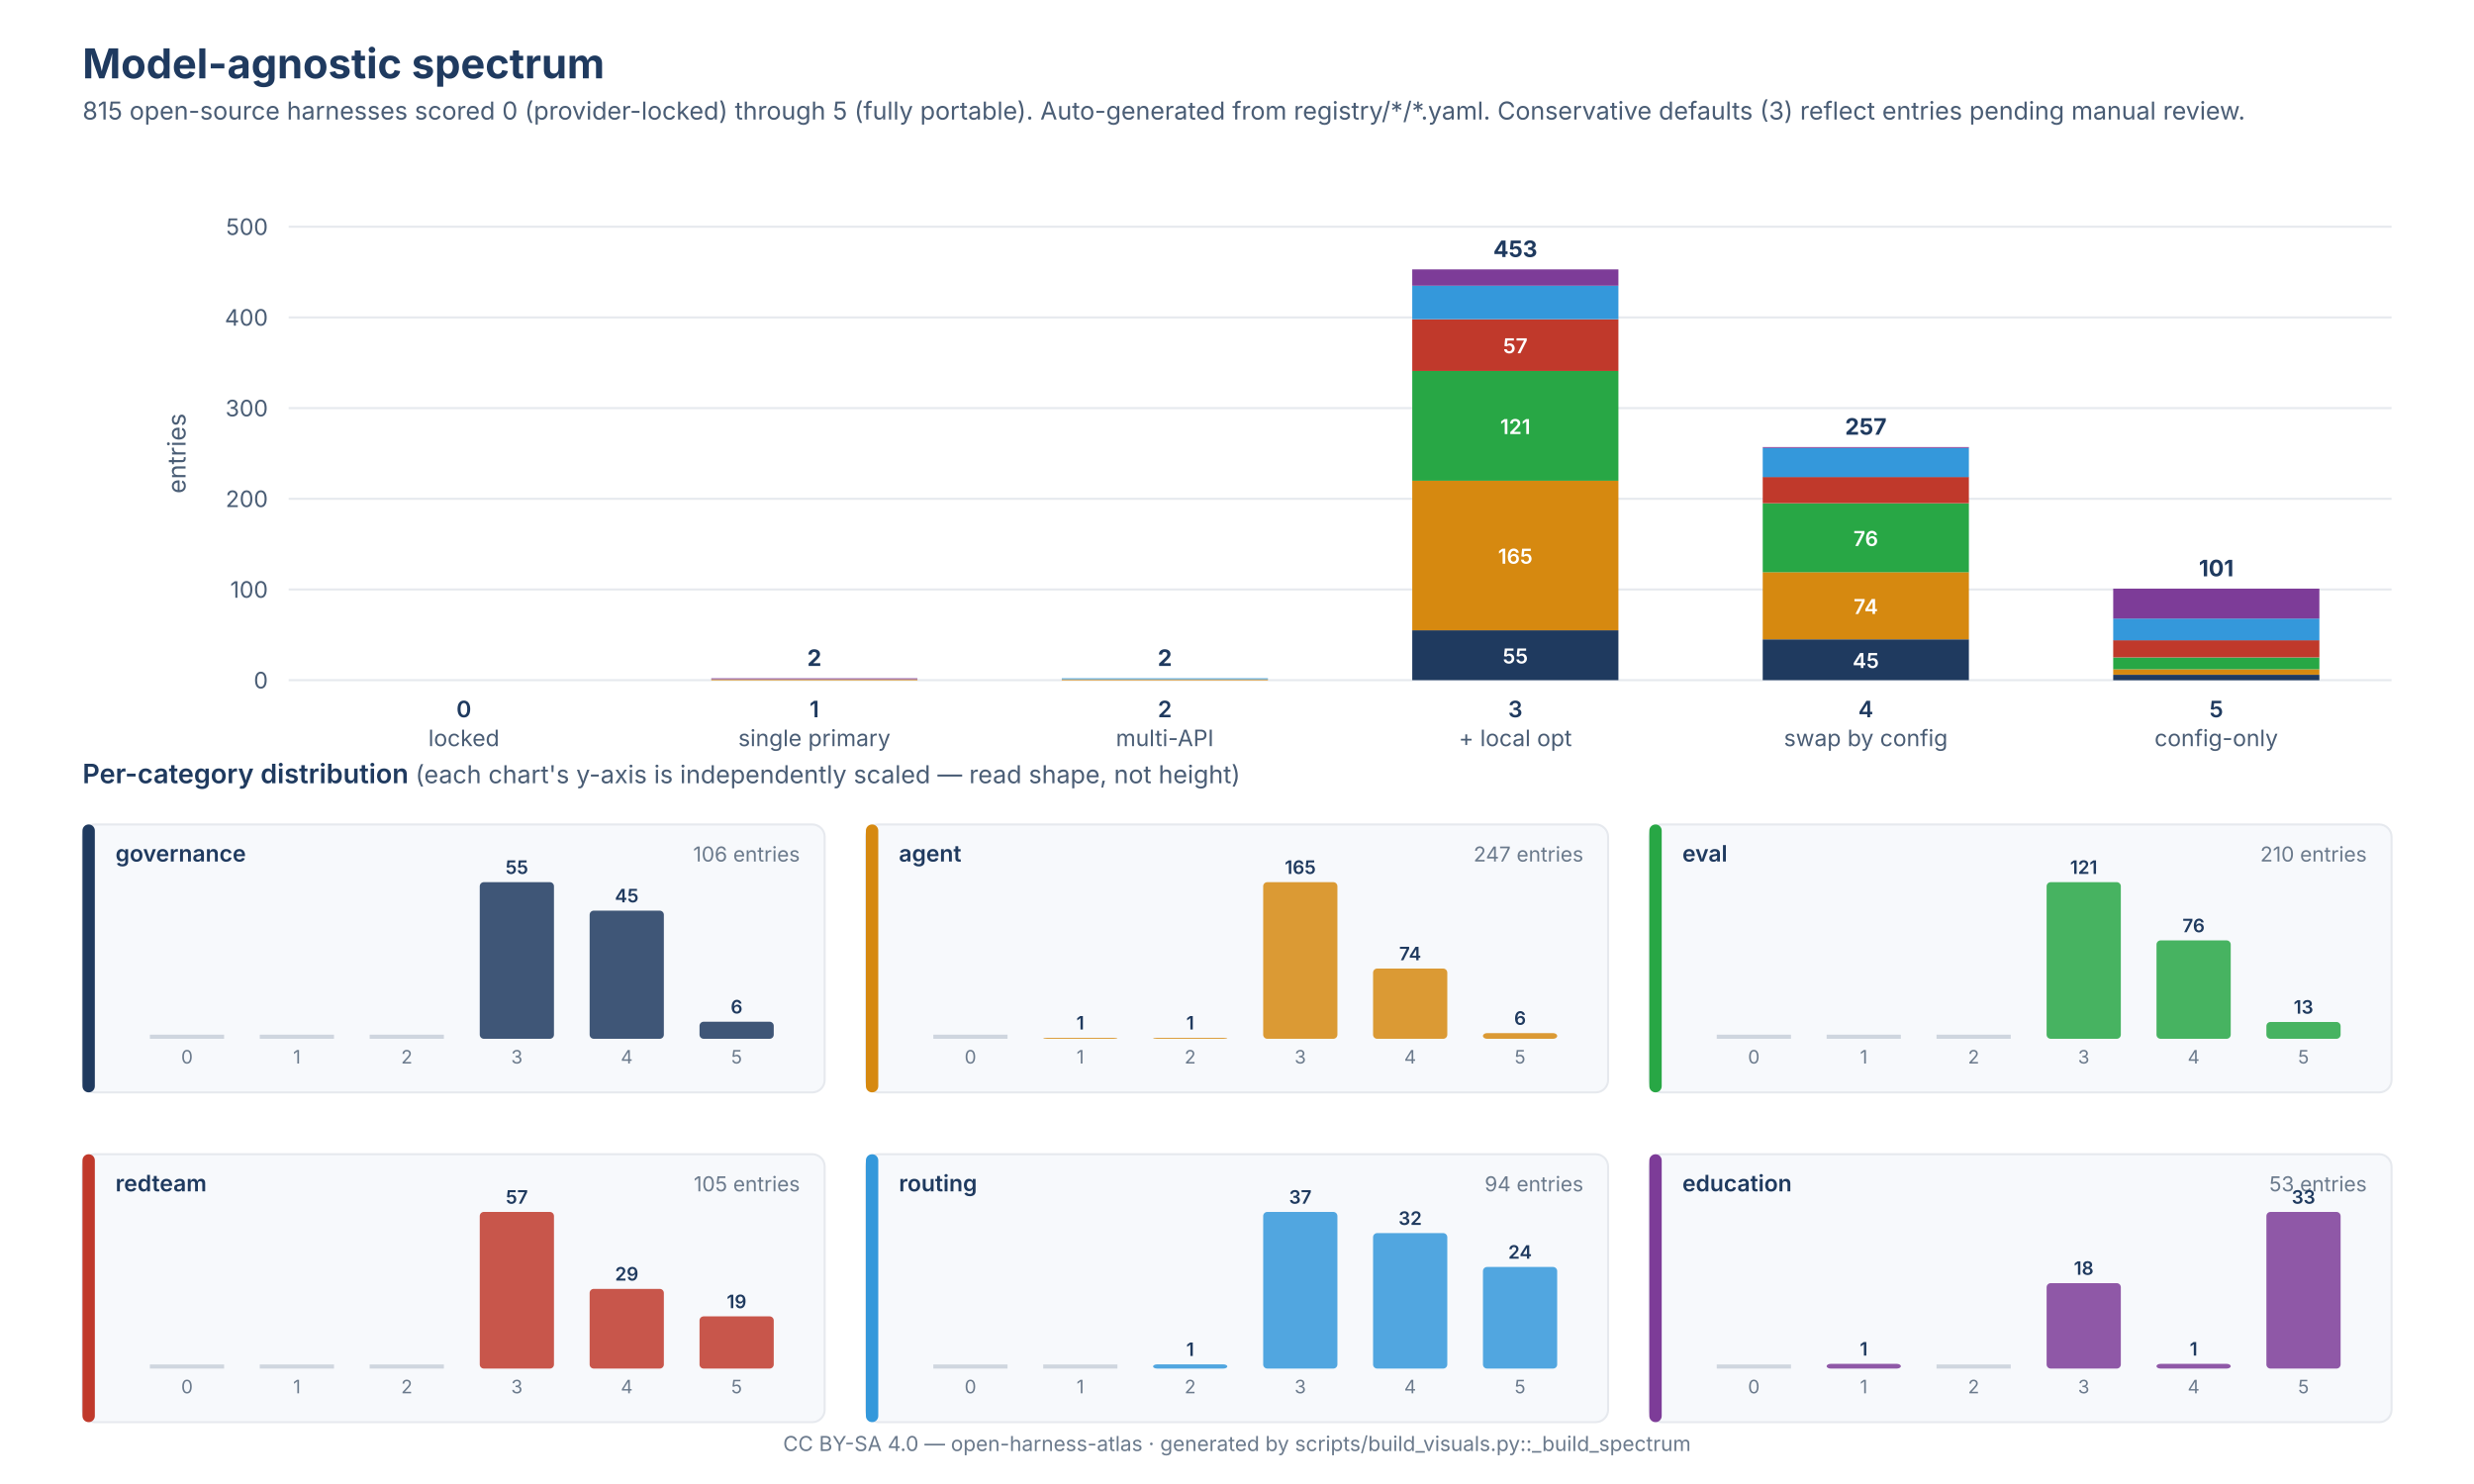
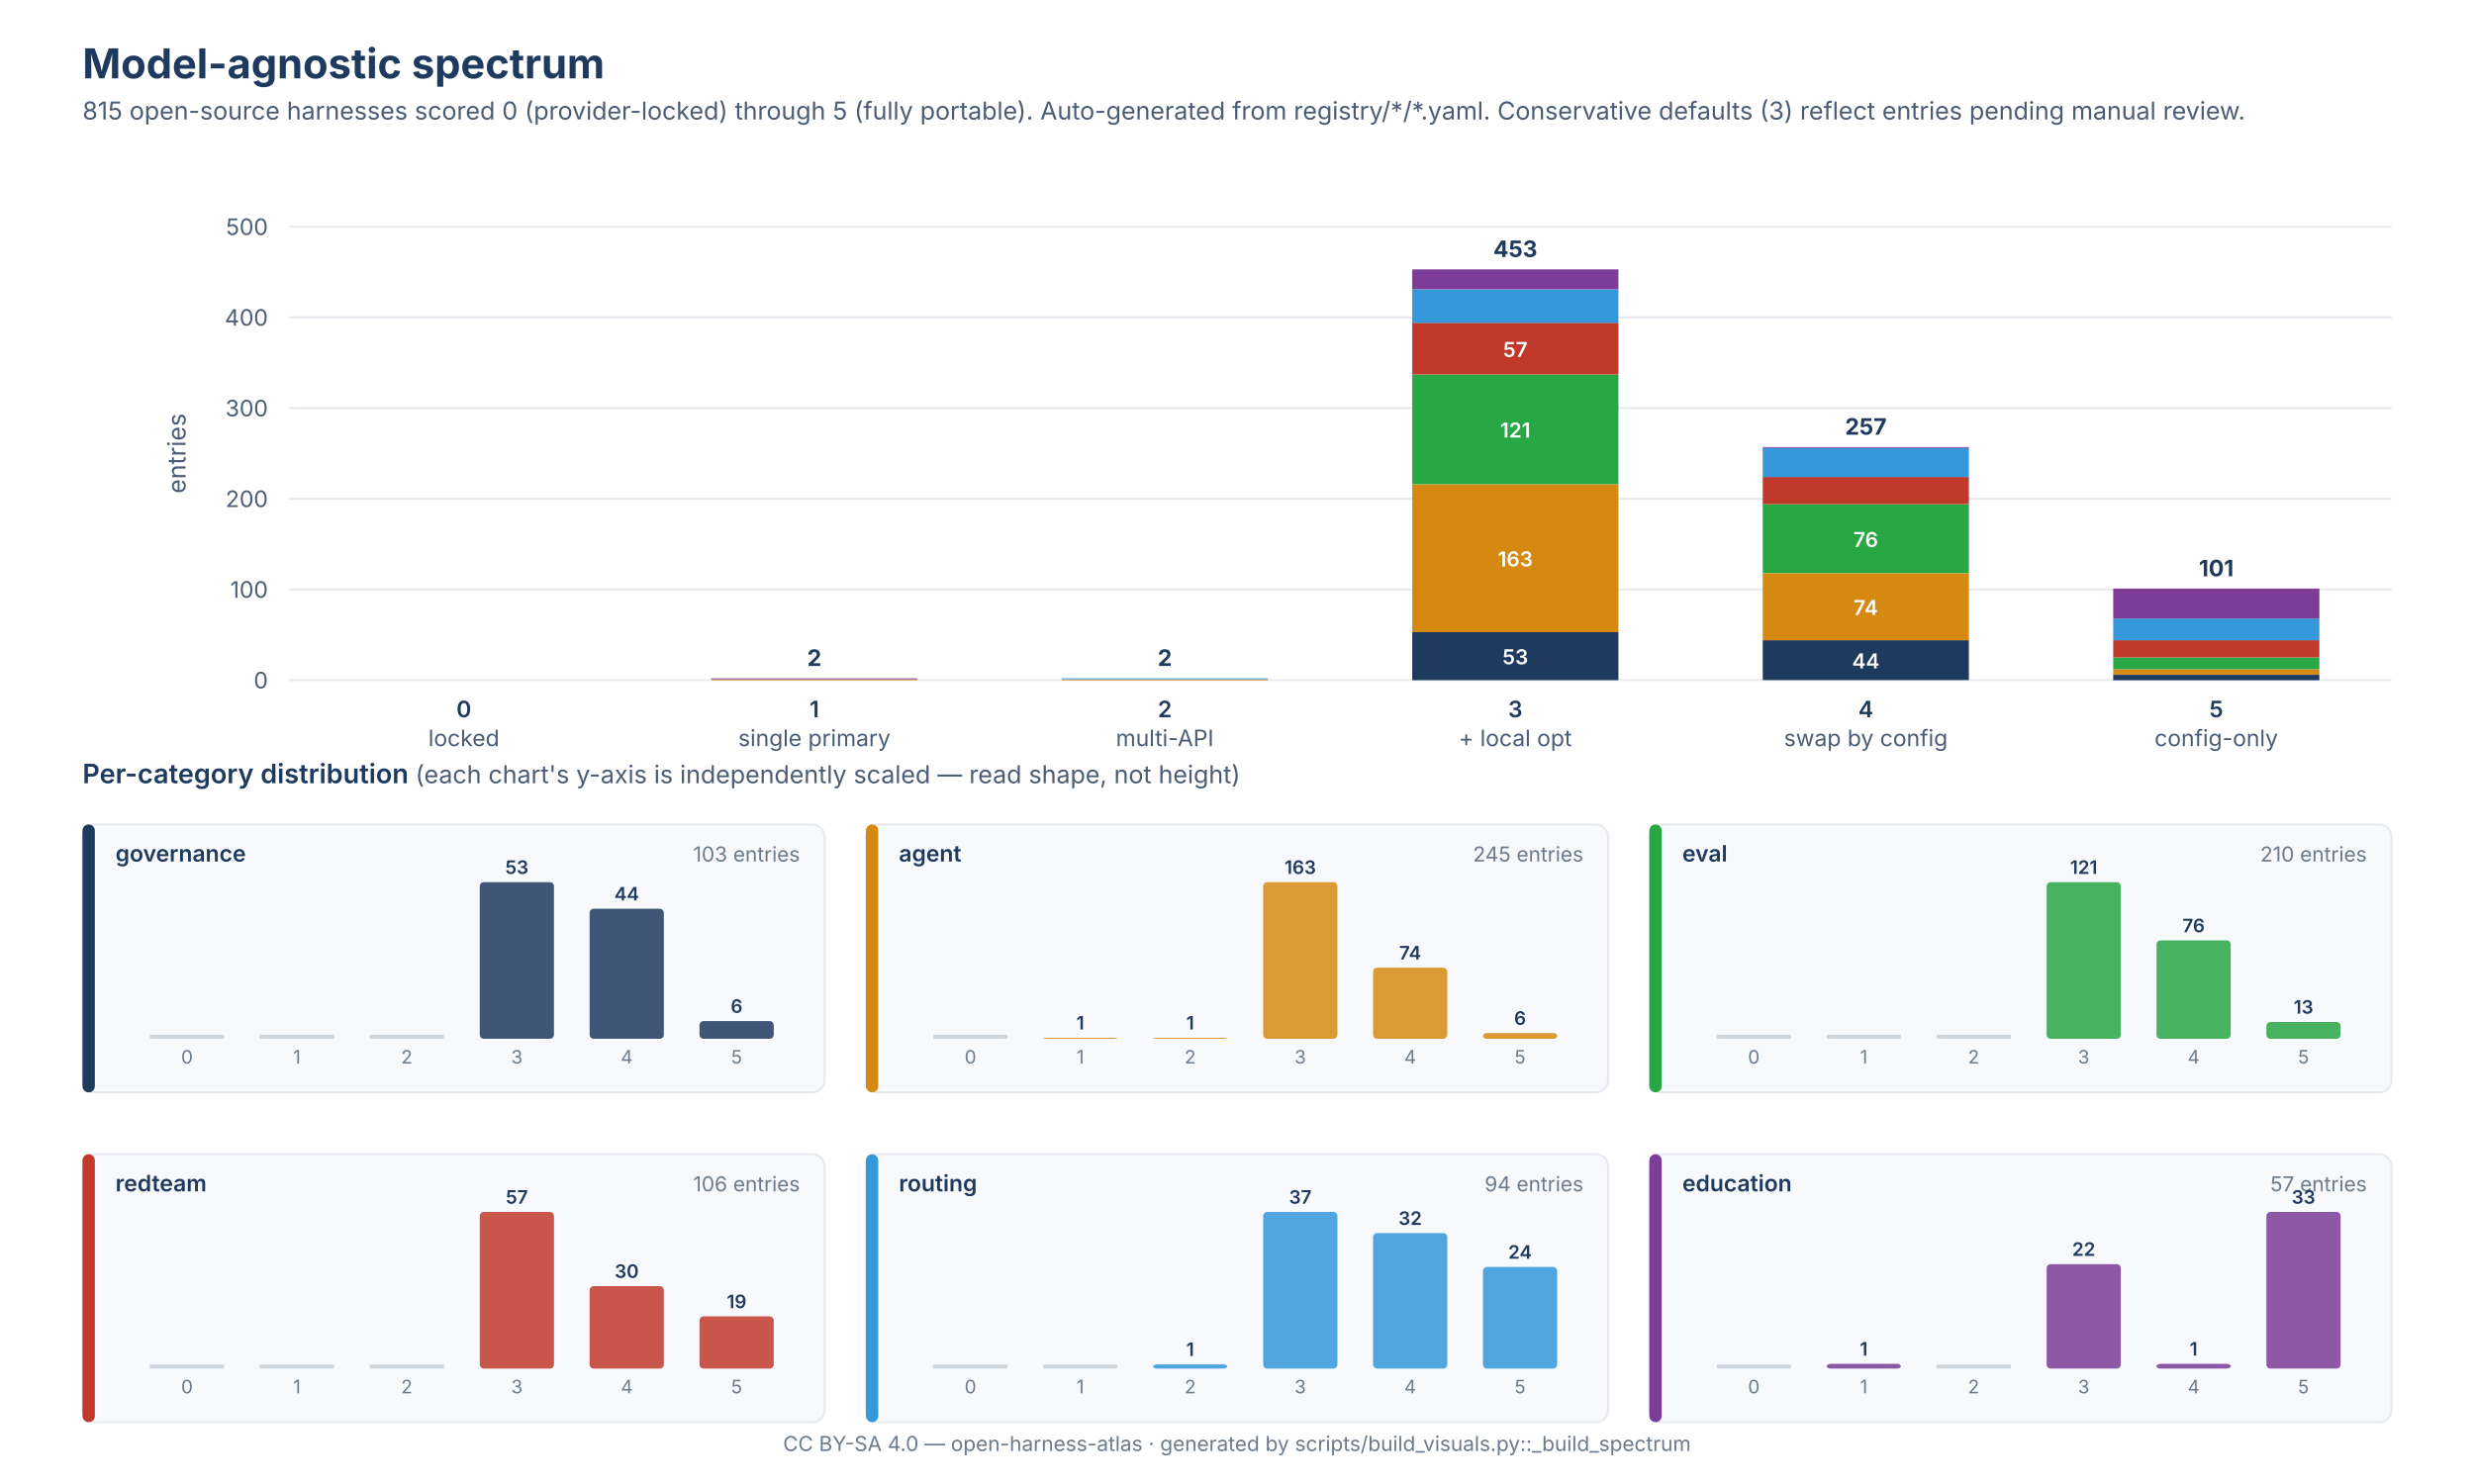
<svg xmlns="http://www.w3.org/2000/svg" viewBox="0 0 1200 720" role="img" aria-labelledby="title desc">
  <style>.body{font-family:"Inter","Helvetica Neue",Arial,sans-serif;}.title{font-size:20px;font-weight:700;fill:#1f3a5f;}.sub{font-size:12px;font-weight:400;fill:#4a5d75;}.h2{font-size:13px;font-weight:600;fill:#1f3a5f;}.axis{font-size:11px;fill:#4a5d75;}.axis-bold{font-size:11px;font-weight:600;fill:#1f3a5f;text-anchor:middle;}.bar-total{font-size:11px;font-weight:700;fill:#1f3a5f;text-anchor:middle;}.seg-label{font-size:10px;font-weight:600;fill:#ffffff;text-anchor:middle;}.mini-title{font-size:11px;font-weight:600;fill:#1f3a5f;}.mini-count{font-size:10px;fill:#6b7a8c;}.mini-axis{font-size:9px;fill:#6b7a8c;text-anchor:middle;}.mini-bar-label{font-size:9px;font-weight:600;fill:#1f3a5f;text-anchor:middle;}.legend-text{font-size:11px;fill:#1f3a5f;}.footer{font-size:10px;fill:#6b7a8c;text-anchor:middle;}</style>
  <rect width="1200" height="720" fill="#ffffff" />
  <text x="40" y="38" class="body title">Model-agnostic spectrum</text>
  <text x="40" y="58" class="body sub">815 open-source harnesses scored 0 (provider-locked) through 5 (fully portable). Auto-generated from registry/*/*.yaml. Conservative defaults (3) reflect entries pending manual review.</text>
  <line x1="140" y1="330.0" x2="1160" y2="330.0" stroke="#e6e9ee" stroke-width="1" />
  <text x="130" y="334.0" class="body axis" text-anchor="end">0</text>
  <line x1="140" y1="286.0" x2="1160" y2="286.0" stroke="#e6e9ee" stroke-width="1" />
  <text x="130" y="290.0" class="body axis" text-anchor="end">100</text>
  <line x1="140" y1="242.0" x2="1160" y2="242.0" stroke="#e6e9ee" stroke-width="1" />
  <text x="130" y="246.0" class="body axis" text-anchor="end">200</text>
  <line x1="140" y1="198.0" x2="1160" y2="198.0" stroke="#e6e9ee" stroke-width="1" />
  <text x="130" y="202.0" class="body axis" text-anchor="end">300</text>
  <line x1="140" y1="154.0" x2="1160" y2="154.0" stroke="#e6e9ee" stroke-width="1" />
  <text x="130" y="158.0" class="body axis" text-anchor="end">400</text>
  <line x1="140" y1="110.0" x2="1160" y2="110.0" stroke="#e6e9ee" stroke-width="1" />
  <text x="130" y="114.0" class="body axis" text-anchor="end">500</text>
  <text x="90" y="220.0" class="body sub" transform="rotate(-90 90,220.0)" text-anchor="middle">entries</text>
  <text x="225.0" y="348.0" class="body axis-bold">0</text>
  <rect x="345.0" y="329.6" width="100" height="0.44" fill="#d68910" />
  <rect x="345.0" y="329.1" width="100" height="0.44" fill="#7d3c98" />
  <text x="395.0" y="323.1" class="body bar-total">2</text>
  <text x="395.0" y="348.0" class="body axis-bold">1</text>
  <rect x="515.0" y="329.6" width="100" height="0.44" fill="#d68910" />
  <rect x="515.0" y="329.1" width="100" height="0.44" fill="#3498db" />
  <text x="565.0" y="323.1" class="body bar-total">2</text>
  <text x="565.0" y="348.0" class="body axis-bold">2</text>
-   <rect x="685.0" y="305.8" width="100" height="24.20" fill="#1f3a5f" />
-   <text x="735.0" y="321.9" class="body seg-label">55</text>
-   <rect x="685.0" y="233.2" width="100" height="72.60" fill="#d68910" />
-   <text x="735.0" y="273.5" class="body seg-label">165</text>
-   <rect x="685.0" y="180.0" width="100" height="53.24" fill="#28a745" />
-   <text x="735.0" y="210.6" class="body seg-label">121</text>
-   <rect x="685.0" y="154.9" width="100" height="25.08" fill="#c0392b" />
-   <text x="735.0" y="171.4" class="body seg-label">57</text>
-   <rect x="685.0" y="138.6" width="100" height="16.28" fill="#3498db" />
-   <rect x="685.0" y="130.7" width="100" height="7.92" fill="#7d3c98" />
+   <rect x="685.0" y="306.7" width="100" height="23.32" fill="#1f3a5f" />
+   <text x="735.0" y="322.3" class="body seg-label">53</text>
+   <rect x="685.0" y="235.0" width="100" height="71.72" fill="#d68910" />
+   <text x="735.0" y="274.8" class="body seg-label">163</text>
+   <rect x="685.0" y="181.7" width="100" height="53.24" fill="#28a745" />
+   <text x="735.0" y="212.3" class="body seg-label">121</text>
+   <rect x="685.0" y="156.6" width="100" height="25.08" fill="#c0392b" />
+   <text x="735.0" y="173.2" class="body seg-label">57</text>
+   <rect x="685.0" y="140.4" width="100" height="16.28" fill="#3498db" />
+   <rect x="685.0" y="130.7" width="100" height="9.68" fill="#7d3c98" />
  <text x="735.0" y="124.7" class="body bar-total">453</text>
  <text x="735.0" y="348.0" class="body axis-bold">3</text>
-   <rect x="855.0" y="310.2" width="100" height="19.80" fill="#1f3a5f" />
-   <text x="905.0" y="324.1" class="body seg-label">45</text>
-   <rect x="855.0" y="277.6" width="100" height="32.56" fill="#d68910" />
-   <text x="905.0" y="297.9" class="body seg-label">74</text>
-   <rect x="855.0" y="244.2" width="100" height="33.44" fill="#28a745" />
-   <text x="905.0" y="264.9" class="body seg-label">76</text>
-   <rect x="855.0" y="231.4" width="100" height="12.76" fill="#c0392b" />
+   <rect x="855.0" y="310.6" width="100" height="19.36" fill="#1f3a5f" />
+   <text x="905.0" y="324.3" class="body seg-label">44</text>
+   <rect x="855.0" y="278.1" width="100" height="32.56" fill="#d68910" />
+   <text x="905.0" y="298.4" class="body seg-label">74</text>
+   <rect x="855.0" y="244.6" width="100" height="33.44" fill="#28a745" />
+   <text x="905.0" y="265.4" class="body seg-label">76</text>
+   <rect x="855.0" y="231.4" width="100" height="13.20" fill="#c0392b" />
  <rect x="855.0" y="217.4" width="100" height="14.08" fill="#3498db" />
  <rect x="855.0" y="216.9" width="100" height="0.44" fill="#7d3c98" />
  <text x="905.0" y="210.9" class="body bar-total">257</text>
  <text x="905.0" y="348.0" class="body axis-bold">4</text>
  <rect x="1025.0" y="327.4" width="100" height="2.64" fill="#1f3a5f" />
  <rect x="1025.0" y="324.7" width="100" height="2.64" fill="#d68910" />
  <rect x="1025.0" y="319.0" width="100" height="5.72" fill="#28a745" />
  <rect x="1025.0" y="310.6" width="100" height="8.36" fill="#c0392b" />
  <rect x="1025.0" y="300.1" width="100" height="10.56" fill="#3498db" />
  <rect x="1025.0" y="285.6" width="100" height="14.52" fill="#7d3c98" />
  <text x="1075.0" y="279.6" class="body bar-total">101</text>
  <text x="1075.0" y="348.0" class="body axis-bold">5</text>
  <text x="225.0" y="362.0" class="body axis" text-anchor="middle">locked</text>
  <text x="395.0" y="362.0" class="body axis" text-anchor="middle">single primary</text>
  <text x="565.0" y="362.0" class="body axis" text-anchor="middle">multi-API</text>
  <text x="735.0" y="362.0" class="body axis" text-anchor="middle">+ local opt</text>
  <text x="905.0" y="362.0" class="body axis" text-anchor="middle">swap by config</text>
  <text x="1075.0" y="362.0" class="body axis" text-anchor="middle">config-only</text>
  <text x="40" y="380" class="body h2">Per-category distribution <tspan class="sub">(each chart's y-axis is independently scaled — read shape, not height)</tspan>
  </text>
  <rect x="40" y="400" width="360" height="130" rx="6" fill="#f7f9fc" stroke="#e6e9ee" stroke-width="1" />
  <rect x="40" y="400" width="6" height="130" rx="3" fill="#1f3a5f" />
  <text x="56" y="418" class="body mini-title">governance</text>
-   <text x="388" y="418" class="body mini-count" text-anchor="end">106 entries</text>
+   <text x="388" y="418" class="body mini-count" text-anchor="end">103 entries</text>
  <line x1="72.7" y1="503" x2="108.7" y2="503" stroke="#cfd6df" stroke-width="2" />
  <text x="90.7" y="516.0" class="body mini-axis">0</text>
  <line x1="126.0" y1="503" x2="162.0" y2="503" stroke="#cfd6df" stroke-width="2" />
  <text x="144.0" y="516.0" class="body mini-axis">1</text>
  <line x1="179.3" y1="503" x2="215.3" y2="503" stroke="#cfd6df" stroke-width="2" />
  <text x="197.3" y="516.0" class="body mini-axis">2</text>
  <rect x="232.7" y="428.00" width="36" height="76.00" rx="2" fill="#1f3a5f" opacity="0.85" />
-   <text x="250.7" y="424.0" class="body mini-bar-label">55</text>
+   <text x="250.7" y="424.0" class="body mini-bar-label">53</text>
  <text x="250.7" y="516.0" class="body mini-axis">3</text>
-   <rect x="286.0" y="441.82" width="36" height="62.18" rx="2" fill="#1f3a5f" opacity="0.85" />
-   <text x="304.0" y="437.8" class="body mini-bar-label">45</text>
+   <rect x="286.0" y="440.91" width="36" height="63.09" rx="2" fill="#1f3a5f" opacity="0.85" />
+   <text x="304.0" y="436.9" class="body mini-bar-label">44</text>
  <text x="304.0" y="516.0" class="body mini-axis">4</text>
-   <rect x="339.3" y="495.71" width="36" height="8.29" rx="2" fill="#1f3a5f" opacity="0.85" />
-   <text x="357.3" y="491.7" class="body mini-bar-label">6</text>
+   <rect x="339.3" y="495.40" width="36" height="8.60" rx="2" fill="#1f3a5f" opacity="0.85" />
+   <text x="357.3" y="491.4" class="body mini-bar-label">6</text>
  <text x="357.3" y="516.0" class="body mini-axis">5</text>
  <rect x="420" y="400" width="360" height="130" rx="6" fill="#f7f9fc" stroke="#e6e9ee" stroke-width="1" />
  <rect x="420" y="400" width="6" height="130" rx="3" fill="#d68910" />
  <text x="436" y="418" class="body mini-title">agent</text>
-   <text x="768" y="418" class="body mini-count" text-anchor="end">247 entries</text>
+   <text x="768" y="418" class="body mini-count" text-anchor="end">245 entries</text>
  <line x1="452.7" y1="503" x2="488.7" y2="503" stroke="#cfd6df" stroke-width="2" />
  <text x="470.7" y="516.0" class="body mini-axis">0</text>
-   <rect x="506.0" y="503.54" width="36" height="0.46" rx="2" fill="#d68910" opacity="0.85" />
+   <rect x="506.0" y="503.53" width="36" height="0.47" rx="2" fill="#d68910" opacity="0.85" />
  <text x="524.0" y="499.5" class="body mini-bar-label">1</text>
  <text x="524.0" y="516.0" class="body mini-axis">1</text>
-   <rect x="559.3" y="503.54" width="36" height="0.46" rx="2" fill="#d68910" opacity="0.85" />
+   <rect x="559.3" y="503.53" width="36" height="0.47" rx="2" fill="#d68910" opacity="0.85" />
  <text x="577.3" y="499.5" class="body mini-bar-label">1</text>
  <text x="577.3" y="516.0" class="body mini-axis">2</text>
  <rect x="612.7" y="428.00" width="36" height="76.00" rx="2" fill="#d68910" opacity="0.85" />
-   <text x="630.7" y="424.0" class="body mini-bar-label">165</text>
+   <text x="630.7" y="424.0" class="body mini-bar-label">163</text>
  <text x="630.7" y="516.0" class="body mini-axis">3</text>
-   <rect x="666.0" y="469.92" width="36" height="34.08" rx="2" fill="#d68910" opacity="0.85" />
-   <text x="684.0" y="465.9" class="body mini-bar-label">74</text>
+   <rect x="666.0" y="469.50" width="36" height="34.50" rx="2" fill="#d68910" opacity="0.85" />
+   <text x="684.0" y="465.5" class="body mini-bar-label">74</text>
  <text x="684.0" y="516.0" class="body mini-axis">4</text>
-   <rect x="719.3" y="501.24" width="36" height="2.76" rx="2" fill="#d68910" opacity="0.85" />
+   <rect x="719.3" y="501.20" width="36" height="2.80" rx="2" fill="#d68910" opacity="0.85" />
  <text x="737.3" y="497.2" class="body mini-bar-label">6</text>
  <text x="737.3" y="516.0" class="body mini-axis">5</text>
  <rect x="800" y="400" width="360" height="130" rx="6" fill="#f7f9fc" stroke="#e6e9ee" stroke-width="1" />
  <rect x="800" y="400" width="6" height="130" rx="3" fill="#28a745" />
  <text x="816" y="418" class="body mini-title">eval</text>
  <text x="1148" y="418" class="body mini-count" text-anchor="end">210 entries</text>
  <line x1="832.7" y1="503" x2="868.7" y2="503" stroke="#cfd6df" stroke-width="2" />
  <text x="850.7" y="516.0" class="body mini-axis">0</text>
  <line x1="886.0" y1="503" x2="922.0" y2="503" stroke="#cfd6df" stroke-width="2" />
  <text x="904.0" y="516.0" class="body mini-axis">1</text>
  <line x1="939.3" y1="503" x2="975.3" y2="503" stroke="#cfd6df" stroke-width="2" />
  <text x="957.3" y="516.0" class="body mini-axis">2</text>
  <rect x="992.7" y="428.00" width="36" height="76.00" rx="2" fill="#28a745" opacity="0.85" />
  <text x="1010.7" y="424.0" class="body mini-bar-label">121</text>
  <text x="1010.7" y="516.0" class="body mini-axis">3</text>
  <rect x="1046.0" y="456.26" width="36" height="47.74" rx="2" fill="#28a745" opacity="0.85" />
  <text x="1064.0" y="452.3" class="body mini-bar-label">76</text>
  <text x="1064.0" y="516.0" class="body mini-axis">4</text>
  <rect x="1099.3" y="495.83" width="36" height="8.17" rx="2" fill="#28a745" opacity="0.85" />
  <text x="1117.3" y="491.8" class="body mini-bar-label">13</text>
  <text x="1117.3" y="516.0" class="body mini-axis">5</text>
  <rect x="40" y="560" width="360" height="130" rx="6" fill="#f7f9fc" stroke="#e6e9ee" stroke-width="1" />
  <rect x="40" y="560" width="6" height="130" rx="3" fill="#c0392b" />
  <text x="56" y="578" class="body mini-title">redteam</text>
-   <text x="388" y="578" class="body mini-count" text-anchor="end">105 entries</text>
+   <text x="388" y="578" class="body mini-count" text-anchor="end">106 entries</text>
  <line x1="72.7" y1="663" x2="108.7" y2="663" stroke="#cfd6df" stroke-width="2" />
  <text x="90.7" y="676.0" class="body mini-axis">0</text>
  <line x1="126.0" y1="663" x2="162.0" y2="663" stroke="#cfd6df" stroke-width="2" />
  <text x="144.0" y="676.0" class="body mini-axis">1</text>
  <line x1="179.3" y1="663" x2="215.3" y2="663" stroke="#cfd6df" stroke-width="2" />
  <text x="197.3" y="676.0" class="body mini-axis">2</text>
  <rect x="232.7" y="588.00" width="36" height="76.00" rx="2" fill="#c0392b" opacity="0.85" />
  <text x="250.7" y="584.0" class="body mini-bar-label">57</text>
  <text x="250.7" y="676.0" class="body mini-axis">3</text>
-   <rect x="286.0" y="625.33" width="36" height="38.67" rx="2" fill="#c0392b" opacity="0.85" />
-   <text x="304.0" y="621.3" class="body mini-bar-label">29</text>
+   <rect x="286.0" y="624.00" width="36" height="40.00" rx="2" fill="#c0392b" opacity="0.85" />
+   <text x="304.0" y="620.0" class="body mini-bar-label">30</text>
  <text x="304.0" y="676.0" class="body mini-axis">4</text>
  <rect x="339.3" y="638.67" width="36" height="25.33" rx="2" fill="#c0392b" opacity="0.85" />
  <text x="357.3" y="634.7" class="body mini-bar-label">19</text>
  <text x="357.3" y="676.0" class="body mini-axis">5</text>
  <rect x="420" y="560" width="360" height="130" rx="6" fill="#f7f9fc" stroke="#e6e9ee" stroke-width="1" />
  <rect x="420" y="560" width="6" height="130" rx="3" fill="#3498db" />
  <text x="436" y="578" class="body mini-title">routing</text>
  <text x="768" y="578" class="body mini-count" text-anchor="end">94 entries</text>
  <line x1="452.7" y1="663" x2="488.7" y2="663" stroke="#cfd6df" stroke-width="2" />
  <text x="470.7" y="676.0" class="body mini-axis">0</text>
  <line x1="506.0" y1="663" x2="542.0" y2="663" stroke="#cfd6df" stroke-width="2" />
  <text x="524.0" y="676.0" class="body mini-axis">1</text>
  <rect x="559.3" y="661.95" width="36" height="2.05" rx="2" fill="#3498db" opacity="0.85" />
  <text x="577.3" y="657.9" class="body mini-bar-label">1</text>
  <text x="577.3" y="676.0" class="body mini-axis">2</text>
  <rect x="612.7" y="588.00" width="36" height="76.00" rx="2" fill="#3498db" opacity="0.85" />
  <text x="630.7" y="584.0" class="body mini-bar-label">37</text>
  <text x="630.7" y="676.0" class="body mini-axis">3</text>
  <rect x="666.0" y="598.27" width="36" height="65.73" rx="2" fill="#3498db" opacity="0.85" />
  <text x="684.0" y="594.3" class="body mini-bar-label">32</text>
  <text x="684.0" y="676.0" class="body mini-axis">4</text>
  <rect x="719.3" y="614.70" width="36" height="49.30" rx="2" fill="#3498db" opacity="0.85" />
  <text x="737.3" y="610.7" class="body mini-bar-label">24</text>
  <text x="737.3" y="676.0" class="body mini-axis">5</text>
  <rect x="800" y="560" width="360" height="130" rx="6" fill="#f7f9fc" stroke="#e6e9ee" stroke-width="1" />
  <rect x="800" y="560" width="6" height="130" rx="3" fill="#7d3c98" />
  <text x="816" y="578" class="body mini-title">education</text>
-   <text x="1148" y="578" class="body mini-count" text-anchor="end">53 entries</text>
+   <text x="1148" y="578" class="body mini-count" text-anchor="end">57 entries</text>
  <line x1="832.7" y1="663" x2="868.7" y2="663" stroke="#cfd6df" stroke-width="2" />
  <text x="850.7" y="676.0" class="body mini-axis">0</text>
  <rect x="886.0" y="661.70" width="36" height="2.30" rx="2" fill="#7d3c98" opacity="0.85" />
  <text x="904.0" y="657.7" class="body mini-bar-label">1</text>
  <text x="904.0" y="676.0" class="body mini-axis">1</text>
  <line x1="939.3" y1="663" x2="975.3" y2="663" stroke="#cfd6df" stroke-width="2" />
  <text x="957.3" y="676.0" class="body mini-axis">2</text>
-   <rect x="992.7" y="622.55" width="36" height="41.45" rx="2" fill="#7d3c98" opacity="0.85" />
-   <text x="1010.7" y="618.5" class="body mini-bar-label">18</text>
+   <rect x="992.7" y="613.33" width="36" height="50.67" rx="2" fill="#7d3c98" opacity="0.85" />
+   <text x="1010.7" y="609.3" class="body mini-bar-label">22</text>
  <text x="1010.7" y="676.0" class="body mini-axis">3</text>
  <rect x="1046.0" y="661.70" width="36" height="2.30" rx="2" fill="#7d3c98" opacity="0.85" />
  <text x="1064.0" y="657.7" class="body mini-bar-label">1</text>
  <text x="1064.0" y="676.0" class="body mini-axis">4</text>
  <rect x="1099.3" y="588.00" width="36" height="76.00" rx="2" fill="#7d3c98" opacity="0.85" />
  <text x="1117.3" y="584.0" class="body mini-bar-label">33</text>
  <text x="1117.3" y="676.0" class="body mini-axis">5</text>
  <text x="600" y="704" class="body footer">CC BY-SA 4.0 — open-harness-atlas · generated by scripts/build_visuals.py::_build_spectrum</text>
</svg>
